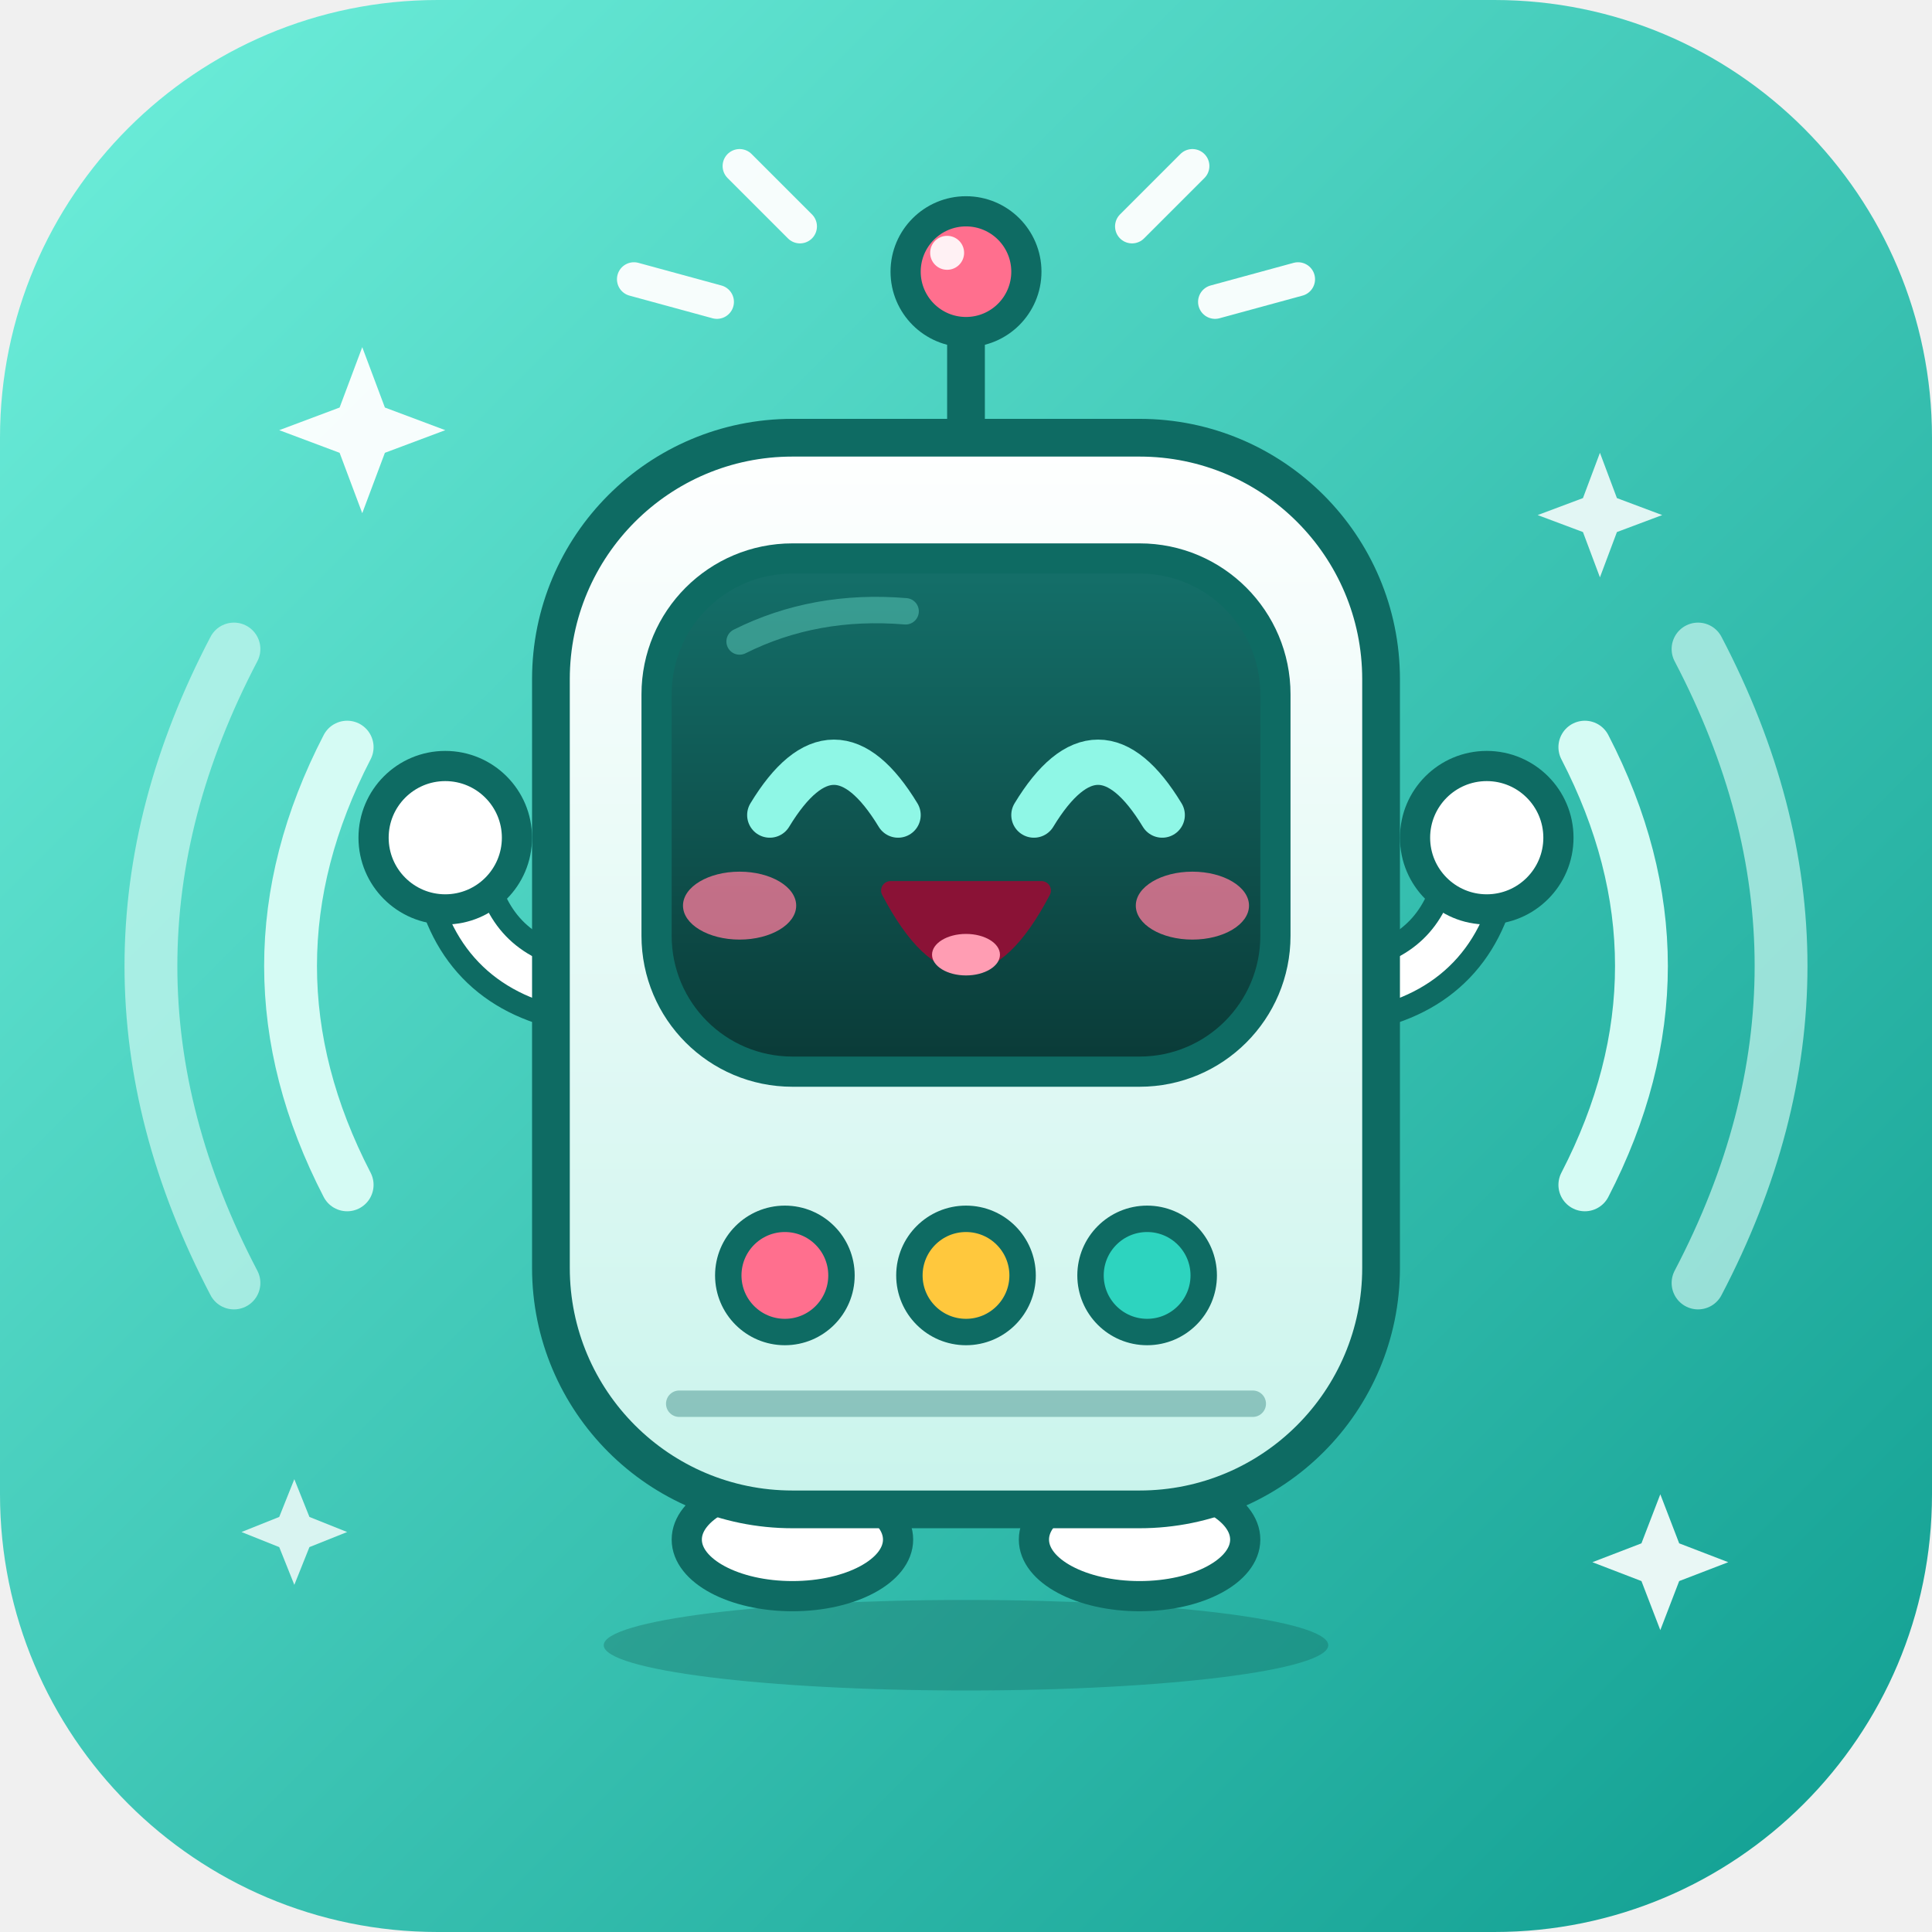
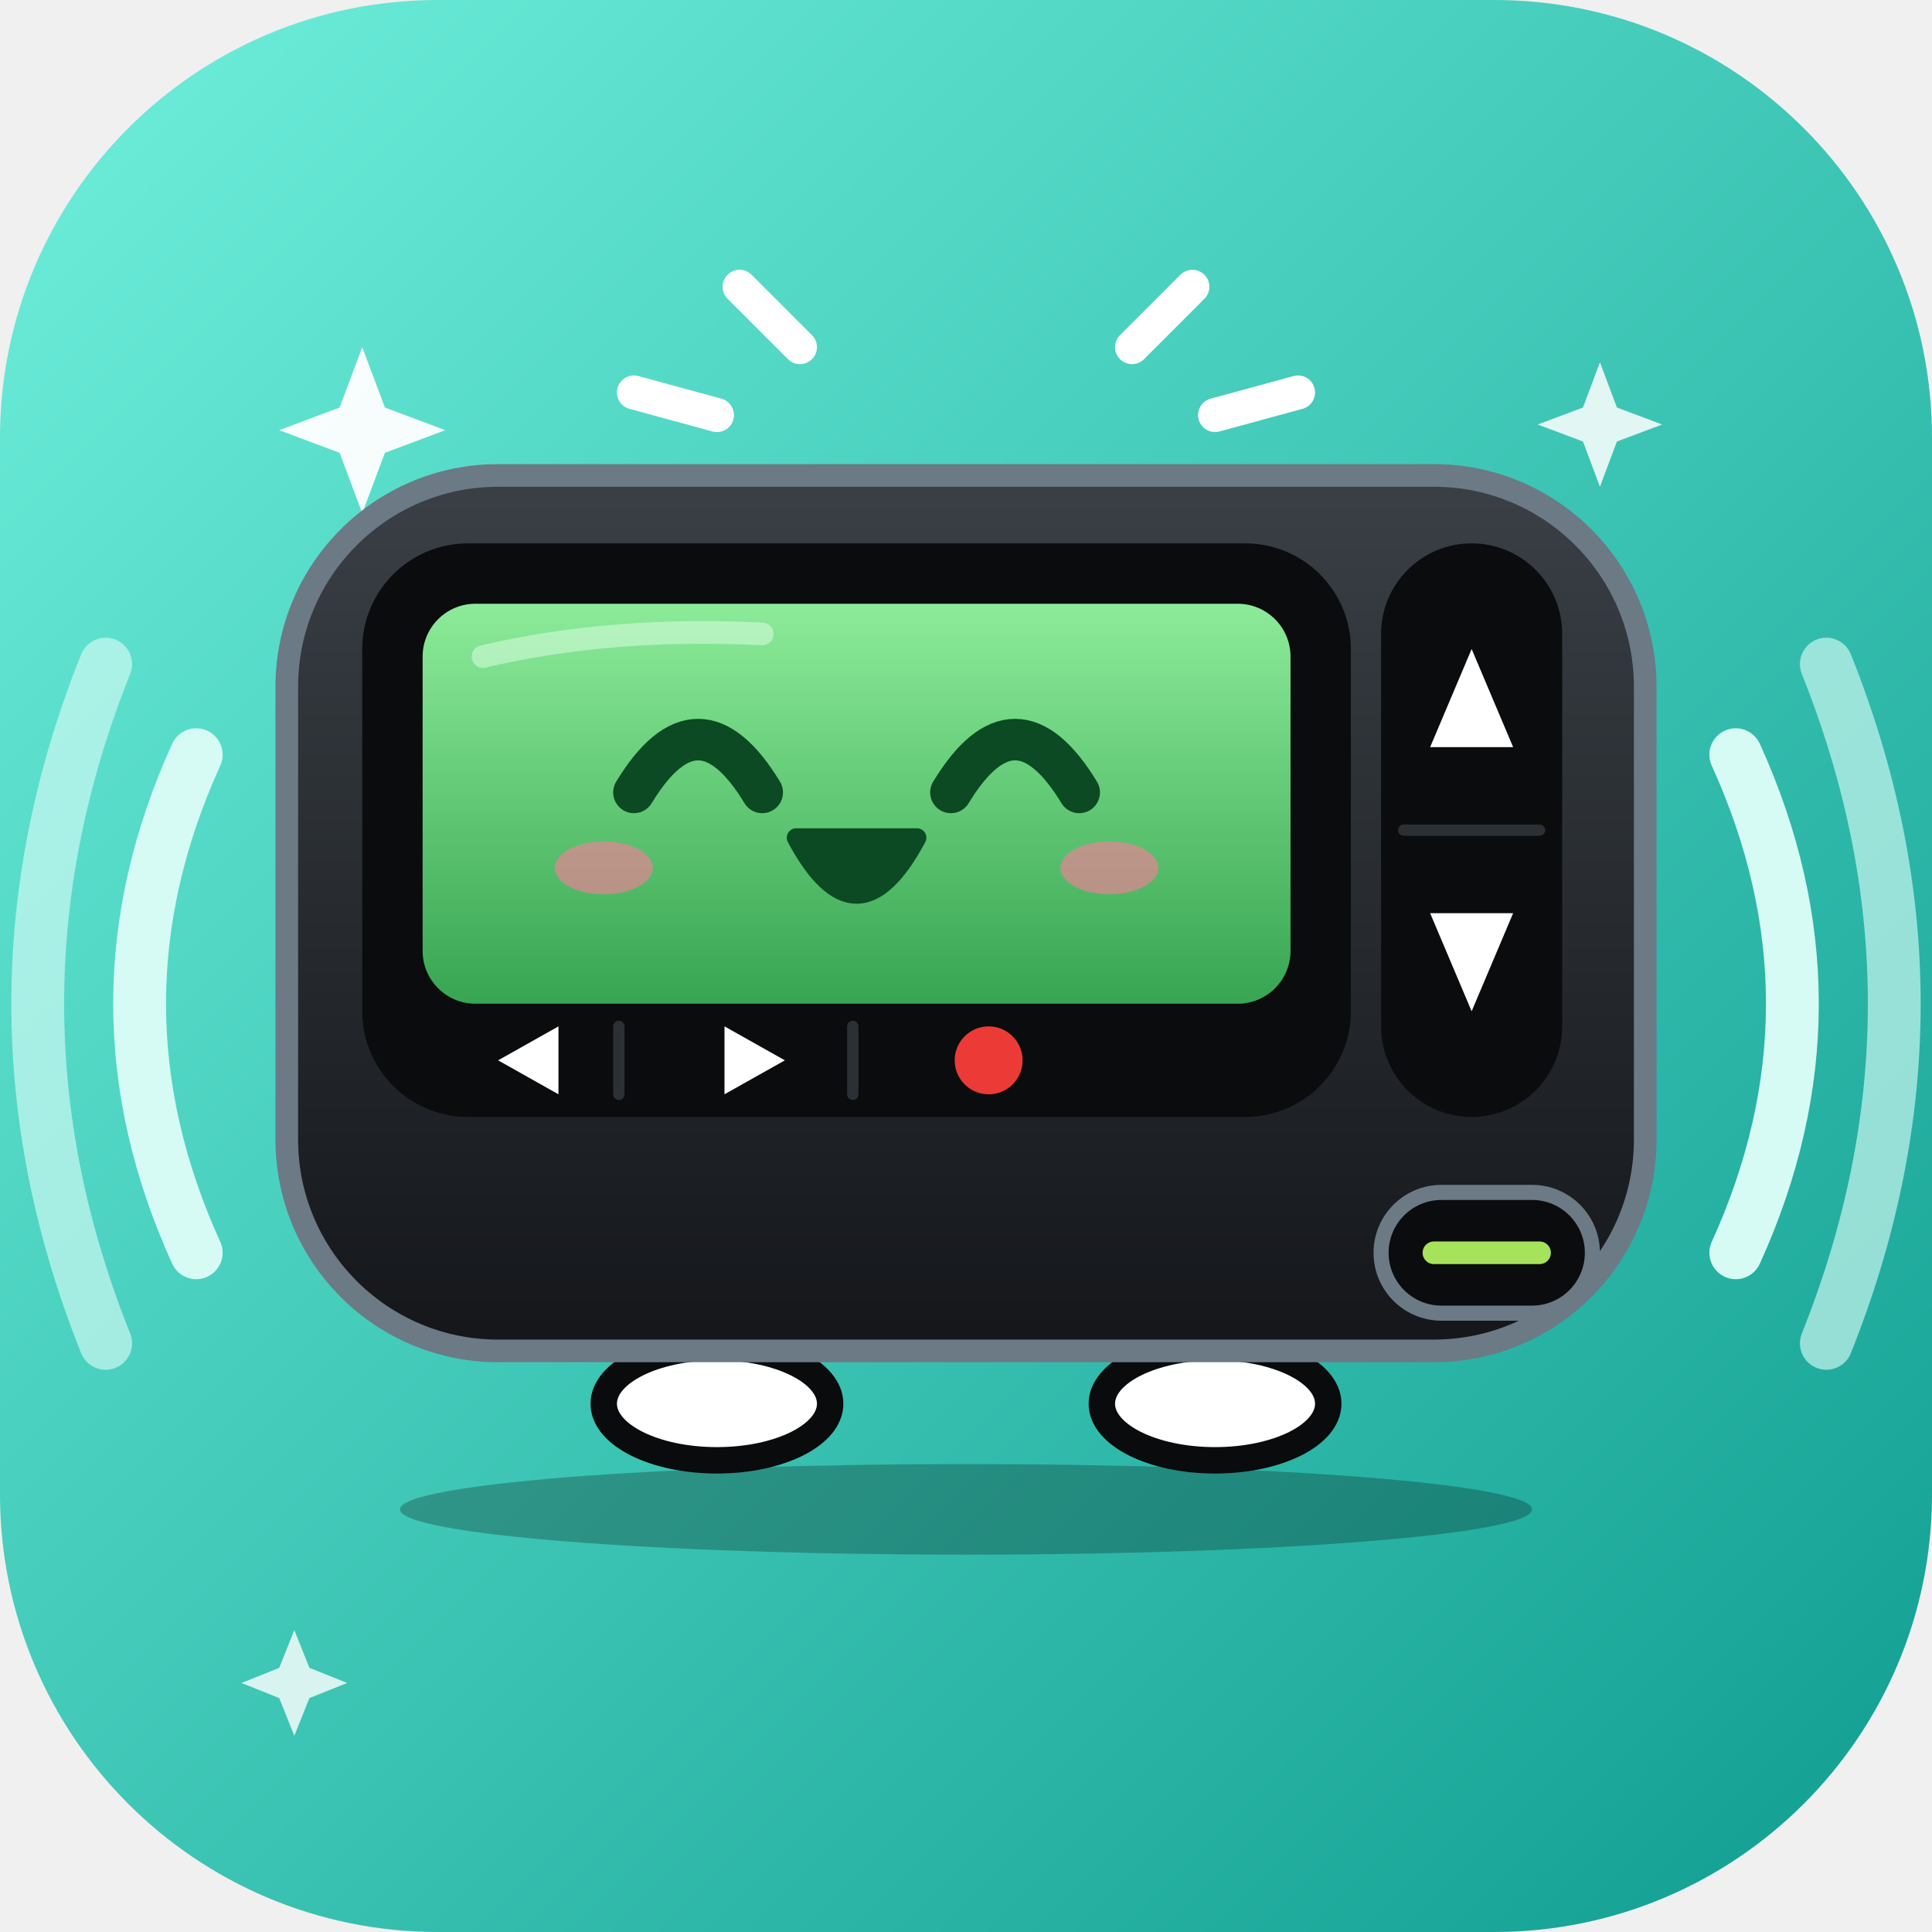
<svg xmlns="http://www.w3.org/2000/svg" viewBox="0 0 512 512">
  <defs>
+     <linearGradient id="gbody" gradientUnits="userSpaceOnUse" x1="0" y1="150" x2="0" y2="382">
+       <stop offset="0" stop-color="#3a4046" />
+       <stop offset="1" stop-color="#14161a" />
+     </linearGradient>
+     <linearGradient id="glcd" gradientUnits="userSpaceOnUse" x1="0" y1="184" x2="0" y2="290">
+       <stop offset="0" stop-color="#8ceb99" />
+       <stop offset="1" stop-color="#37a552" />
+     </linearGradient>
    <linearGradient id="bg" x1="0" y1="0" x2="1" y2="1">
      <stop offset="0" stop-color="#6ff0dc" />
      <stop offset="1" stop-color="#0f9d90" />
-     </linearGradient>
-     <linearGradient id="body" x1="0" y1="0" x2="0" y2="1">
-       <stop offset="0" stop-color="#ffffff" />
-       <stop offset="1" stop-color="#c9f4ec" />
-     </linearGradient>
-     <linearGradient id="screen" x1="0" y1="0" x2="0" y2="1">
-       <stop offset="0" stop-color="#14706a" />
-       <stop offset="1" stop-color="#0a3a37" />
    </linearGradient>
  </defs>
  <rect width="512" height="512" rx="116" fill="url(#bg)" />
  <g fill="#ffffff">
    <path d="M96 92l6 16 16 6-16 6-6 16-6-16-16-6 16-6z" opacity=".95" />
-     <path d="M424 120l4.5 12 12 4.5-12 4.5-4.5 12-4.5-12-12-4.5 12-4.5z" opacity=".85" />
-     <path d="M78 392l4 10 10 4-10 4-4 10-4-10-10-4 10-4z" opacity=".8" />
-     <path d="M440 396l5 13 13 5-13 5-5 13-5-13-13-5 13-5z" opacity=".9" />
+     <path d="M424 96l4.5 12 12 4.5-12 4.5-4.5 12-4.5-12-12-4.5 12-4.5z" opacity=".85" />
+     <path d="M78 432l4 10 10 4-10 4-4 10-4-10-10-4 10-4z" opacity=".8" />
  </g>
-   <g fill="none" stroke="#d5fbf4" stroke-width="14" stroke-linecap="round">
-     <path d="M92 198q-30 58 0 116" />
-     <path d="M62 172q-44 84 0 168" opacity=".65" />
-     <path d="M420 198q30 58 0 116" />
-     <path d="M450 172q44 84 0 168" opacity=".65" />
+   <g fill="none">
+     <path d="M52,200 Q22,266 52,332" fill="none" stroke="#D5FBF4" stroke-width="14" stroke-linecap="round" stroke-linejoin="round" />
+     <path d="M460,200 Q490,266 460,332" fill="none" stroke="#D5FBF4" stroke-width="14" stroke-linecap="round" stroke-linejoin="round" />
+     <path d="M28,176 Q-8,266 28,356" fill="none" stroke="#D5FBF4" stroke-width="14" stroke-linecap="round" stroke-linejoin="round" stroke-opacity="0.65" />
+     <path d="M484,176 Q520,266 484,356" fill="none" stroke="#D5FBF4" stroke-width="14" stroke-linecap="round" stroke-linejoin="round" stroke-opacity="0.65" />
  </g>
-   <g id="pager" stroke="#0e6b63" stroke-linejoin="round" stroke-linecap="round">
-     <ellipse cx="256" cy="436" rx="96" ry="12" fill="#0b4f49" opacity=".28" stroke="none" />
-     <ellipse cx="210" cy="408" rx="28" ry="15" fill="#ffffff" stroke-width="8" />
-     <ellipse cx="302" cy="408" rx="28" ry="15" fill="#ffffff" stroke-width="8" />
-     <path d="M150 262q-26-6-30-34" fill="none" stroke-width="22" stroke="#0e6b63" />
-     <path d="M150 262q-26-6-30-34" fill="none" stroke-width="10" stroke="#ffffff" />
-     <path d="M362 262q26-6 30-34" fill="none" stroke-width="22" stroke="#0e6b63" />
-     <path d="M362 262q26-6 30-34" fill="none" stroke-width="10" stroke="#ffffff" />
-     <circle cx="118" cy="222" r="19" fill="#ffffff" stroke-width="8" />
-     <circle cx="394" cy="222" r="19" fill="#ffffff" stroke-width="8" />
-     <path d="M256 120V86" fill="none" stroke-width="10" />
-     <circle cx="256" cy="72" r="16" fill="#ff6f8e" stroke-width="8" />
-     <circle cx="251" cy="67" r="4.5" fill="#ffffff" stroke="none" opacity=".9" />
-     <rect x="146" y="116" width="220" height="284" rx="64" fill="url(#body)" stroke-width="10" />
-     <rect x="174" y="148" width="164" height="136" rx="36" fill="url(#screen)" stroke-width="8" />
-     <path d="M196 170q20-10 44-8" fill="none" stroke="#7ff5e3" stroke-width="7" opacity=".35" />
-     <g fill="none" stroke="#8ff7e6" stroke-width="12">
-       <path d="M204 216q17-28 34 0" />
-       <path d="M274 216q17-28 34 0" />
-     </g>
-     <ellipse cx="196" cy="240" rx="15" ry="9" fill="#ff7b9c" opacity=".75" stroke="none" />
-     <ellipse cx="316" cy="240" rx="15" ry="9" fill="#ff7b9c" opacity=".75" stroke="none" />
-     <path d="M236 236q20 38 40 0z" fill="#8a1236" stroke="#8a1236" stroke-width="5" />
-     <ellipse cx="256" cy="253" rx="9" ry="5.5" fill="#ff9db3" stroke="none" />
-     <circle cx="208" cy="338" r="15" fill="#ff6f8e" stroke-width="7" />
-     <circle cx="256" cy="338" r="15" fill="#ffc83d" stroke-width="7" />
-     <circle cx="304" cy="338" r="15" fill="#2dd4bf" stroke-width="7" />
-     <path d="M180 372h152" fill="none" stroke-width="7" opacity=".35" />
-   </g>
-   <g fill="none" stroke="#ffffff" stroke-width="9" stroke-linecap="round" opacity=".95">
-     <path d="M300 60l16-16" />
-     <path d="M322 80l22-6" />
-     <path d="M212 60l-16-16" />
-     <path d="M190 80l-22-6" />
+   <g transform="translate(0,-24)">
+     <path d="M106,424 A150,12 0 1 0 406,424 A150,12 0 1 0 106,424 Z" fill="#000000" fill-opacity="0.25" />
+     <path d="M160,396 A30,15 0 1 0 220,396 A30,15 0 1 0 160,396 Z" fill="#FFFFFF" stroke="#0a0b0c" stroke-width="7" stroke-linecap="round" stroke-linejoin="round" />
+     <path d="M292,396 A30,15 0 1 0 352,396 A30,15 0 1 0 292,396 Z" fill="#FFFFFF" stroke="#0a0b0c" stroke-width="7" stroke-linecap="round" stroke-linejoin="round" />
+     <path d="M132,150 H380 A56,56 0 0 1 436,206 V326 A56,56 0 0 1 380,382 H132 A56,56 0 0 1 76,326 V206 A56,56 0 0 1 132,150 Z" fill="url(#gbody)" stroke="#6b7a85" stroke-width="6" stroke-linecap="round" stroke-linejoin="round" />
+     <path d="M124,168 H330 A28,28 0 0 1 358,196 V292 A28,28 0 0 1 330,320 H124 A28,28 0 0 1 96,292 V196 A28,28 0 0 1 124,168 Z" fill="#0b0c0d" />
+     <path d="M126,184 H328 A14,14 0 0 1 342,198 V276 A14,14 0 0 1 328,290 H126 A14,14 0 0 1 112,276 V198 A14,14 0 0 1 126,184 Z" fill="url(#glcd)" />
+     <path d="M128,198 Q162,190 202,192" fill="none" stroke="#E3FFE8" stroke-width="6" stroke-linecap="round" stroke-linejoin="round" stroke-opacity="0.5" />
+     <path d="M168,234 Q185,206 202,234" fill="none" stroke="#0b4a22" stroke-width="11" stroke-linecap="round" stroke-linejoin="round" />
+     <path d="M252,234 Q269,206 286,234" fill="none" stroke="#0b4a22" stroke-width="11" stroke-linecap="round" stroke-linejoin="round" />
+     <path d="M147,254 A13,7 0 1 0 173,254 A13,7 0 1 0 147,254 Z" fill="#FF7A9C" fill-opacity="0.6" />
+     <path d="M281,254 A13,7 0 1 0 307,254 A13,7 0 1 0 281,254 Z" fill="#FF7A9C" fill-opacity="0.6" />
+     <path d="M211,246 Q227,276 243,246 Z" fill="#0b4a22" stroke="#0b4a22" stroke-width="5" stroke-linecap="round" stroke-linejoin="round" />
+     <path d="M390,168 H390 A24,24 0 0 1 414,192 V296 A24,24 0 0 1 390,320 H390 A24,24 0 0 1 366,296 V192 A24,24 0 0 1 390,168 Z" fill="#0b0c0d" />
+     <path d="M390,196 L379,222 L401,222 Z" fill="#FFFFFF" />
+     <path d="M379,266 L401,266 L390,292 Z" fill="#FFFFFF" />
+     <path d="M372,244 H408" fill="none" stroke="#2B3035" stroke-width="3" stroke-linecap="round" stroke-linejoin="round" />
+     <path d="M132,305 L148,296 V314 Z" fill="#FFFFFF" />
+     <path d="M192,296 L208,305 L192,314 Z" fill="#FFFFFF" />
+     <path d="M164,296 V314 M226,296 V314" fill="none" stroke="#2B3035" stroke-width="3" stroke-linecap="round" stroke-linejoin="round" />
+     <path d="M253,305 A9,9 0 1 0 271,305 A9,9 0 1 0 253,305 Z" fill="#EC3B36" />
+     <path d="M382,340 H406 A16,16 0 0 1 422,356 V356 A16,16 0 0 1 406,372 H382 A16,16 0 0 1 366,356 V356 A16,16 0 0 1 382,340 Z" fill="#0b0c0d" stroke="#6b7a85" stroke-width="4" stroke-linecap="round" stroke-linejoin="round" />
+     <path d="M380,356 H408" fill="none" stroke="#A6E35B" stroke-width="6" stroke-linecap="round" stroke-linejoin="round" />
+     <path d="M300,116 l16,-16" fill="none" stroke="#FFFFFF" stroke-width="9" stroke-linecap="round" stroke-linejoin="round" />
+     <path d="M322,134 l22,-6" fill="none" stroke="#FFFFFF" stroke-width="9" stroke-linecap="round" stroke-linejoin="round" />
+     <path d="M212,116 l-16,-16" fill="none" stroke="#FFFFFF" stroke-width="9" stroke-linecap="round" stroke-linejoin="round" />
+     <path d="M190,134 l-22,-6" fill="none" stroke="#FFFFFF" stroke-width="9" stroke-linecap="round" stroke-linejoin="round" />
  </g>
</svg>
